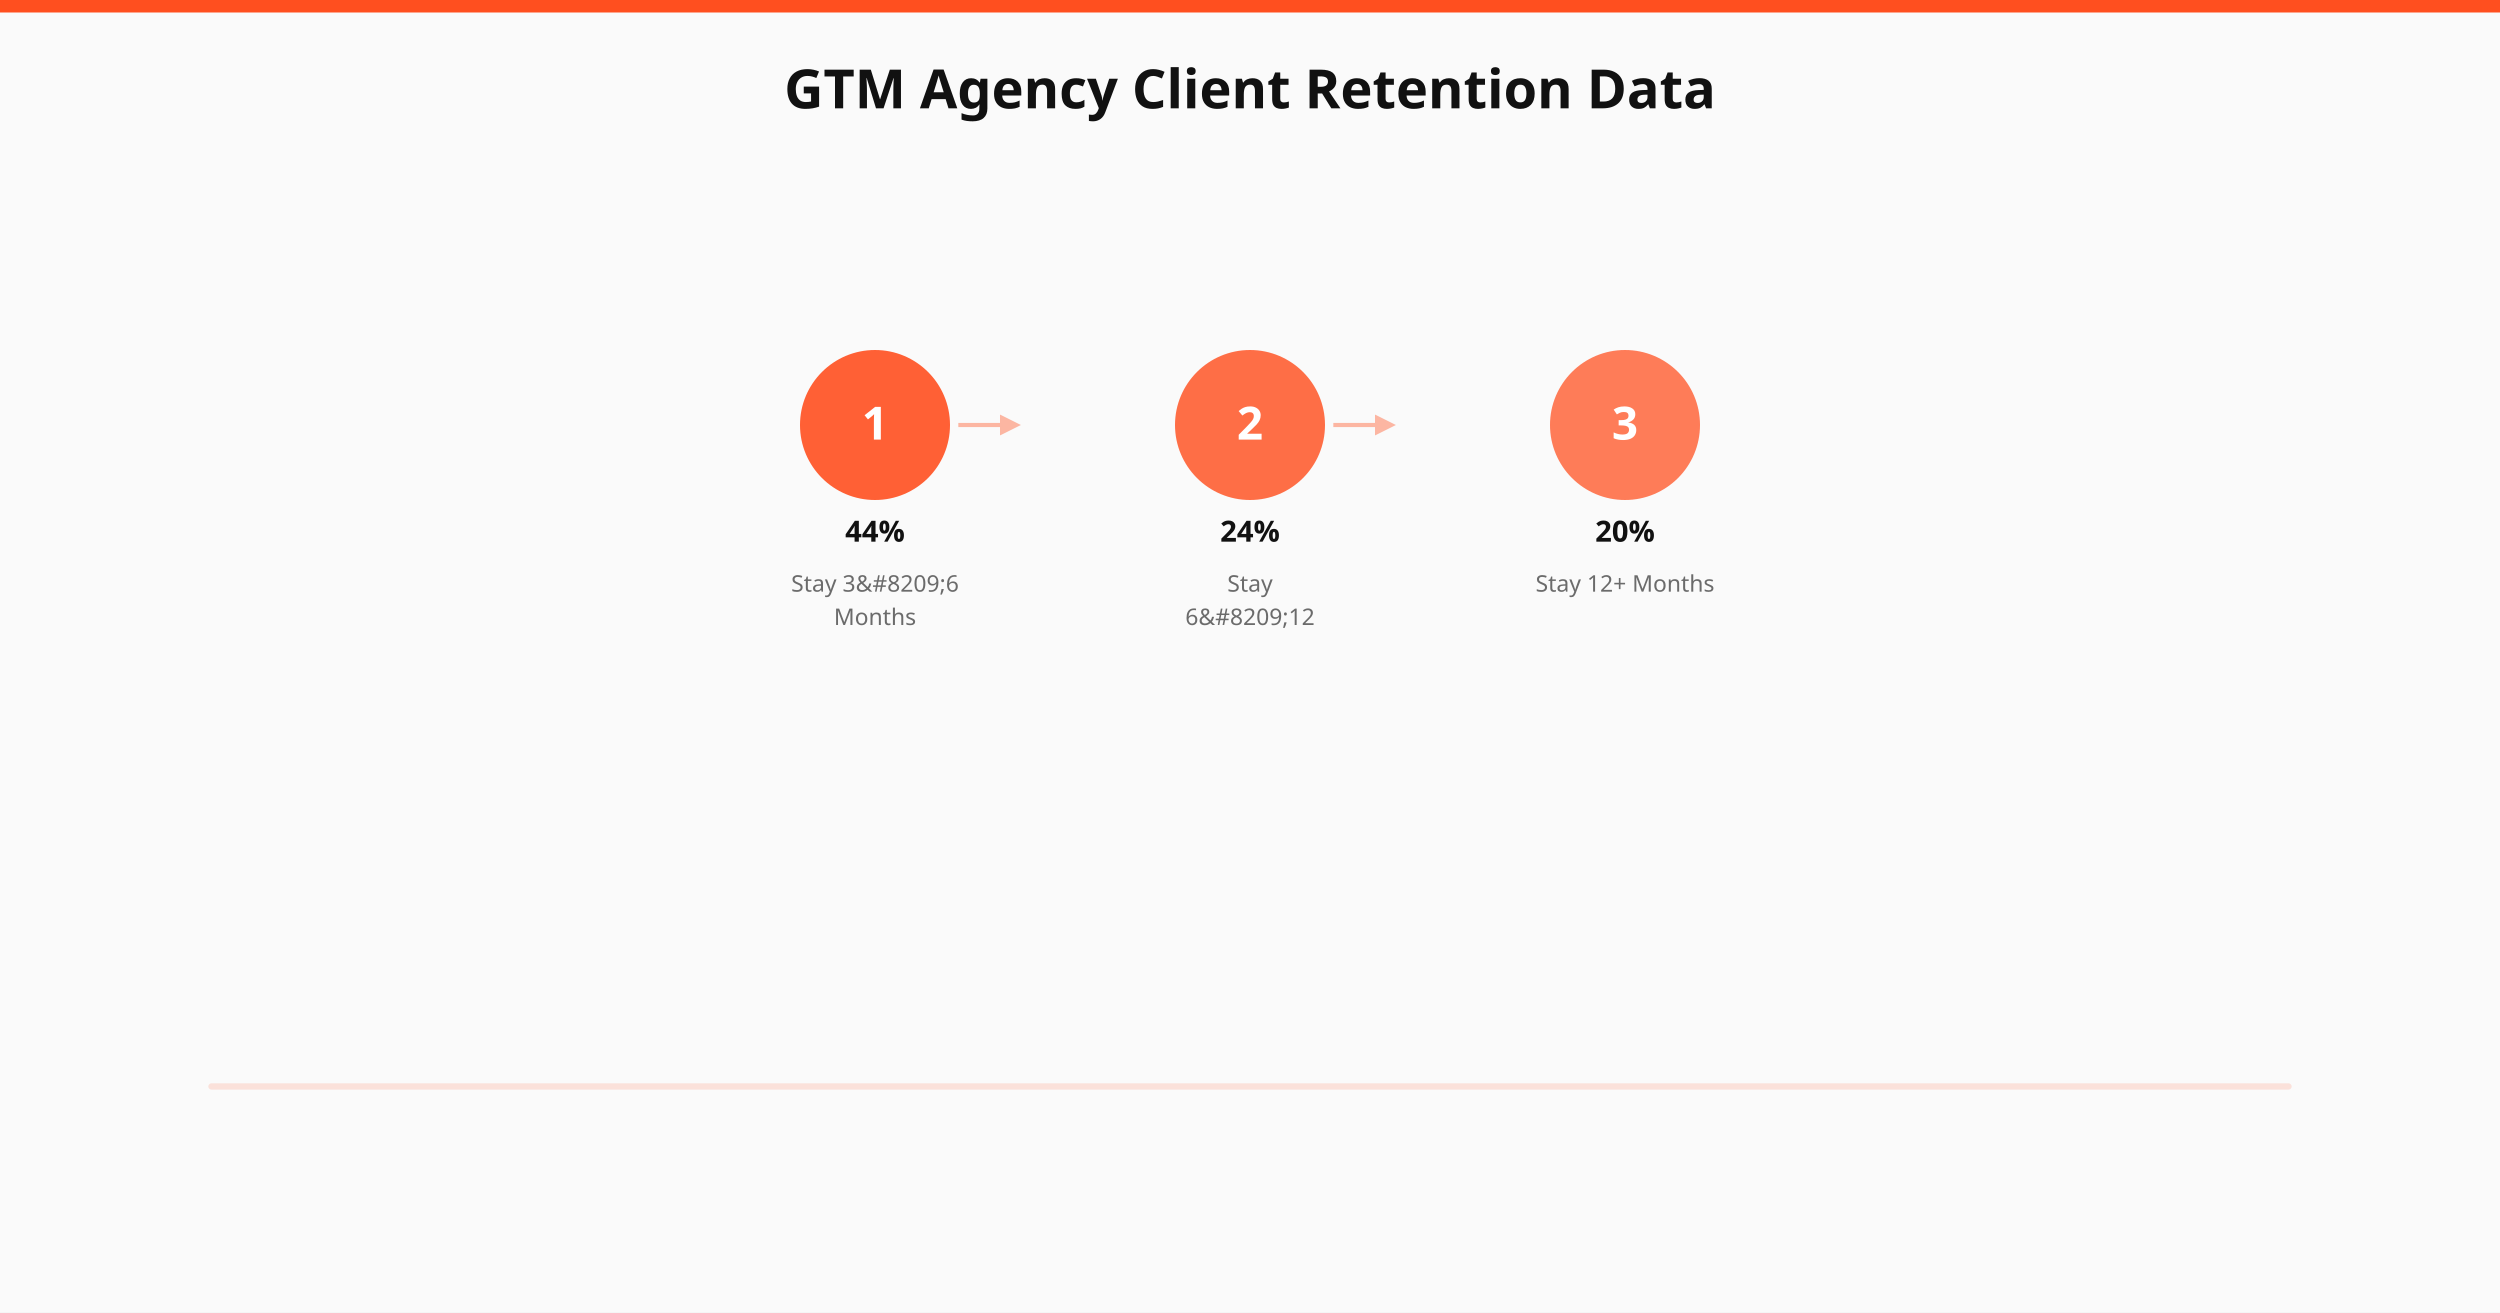
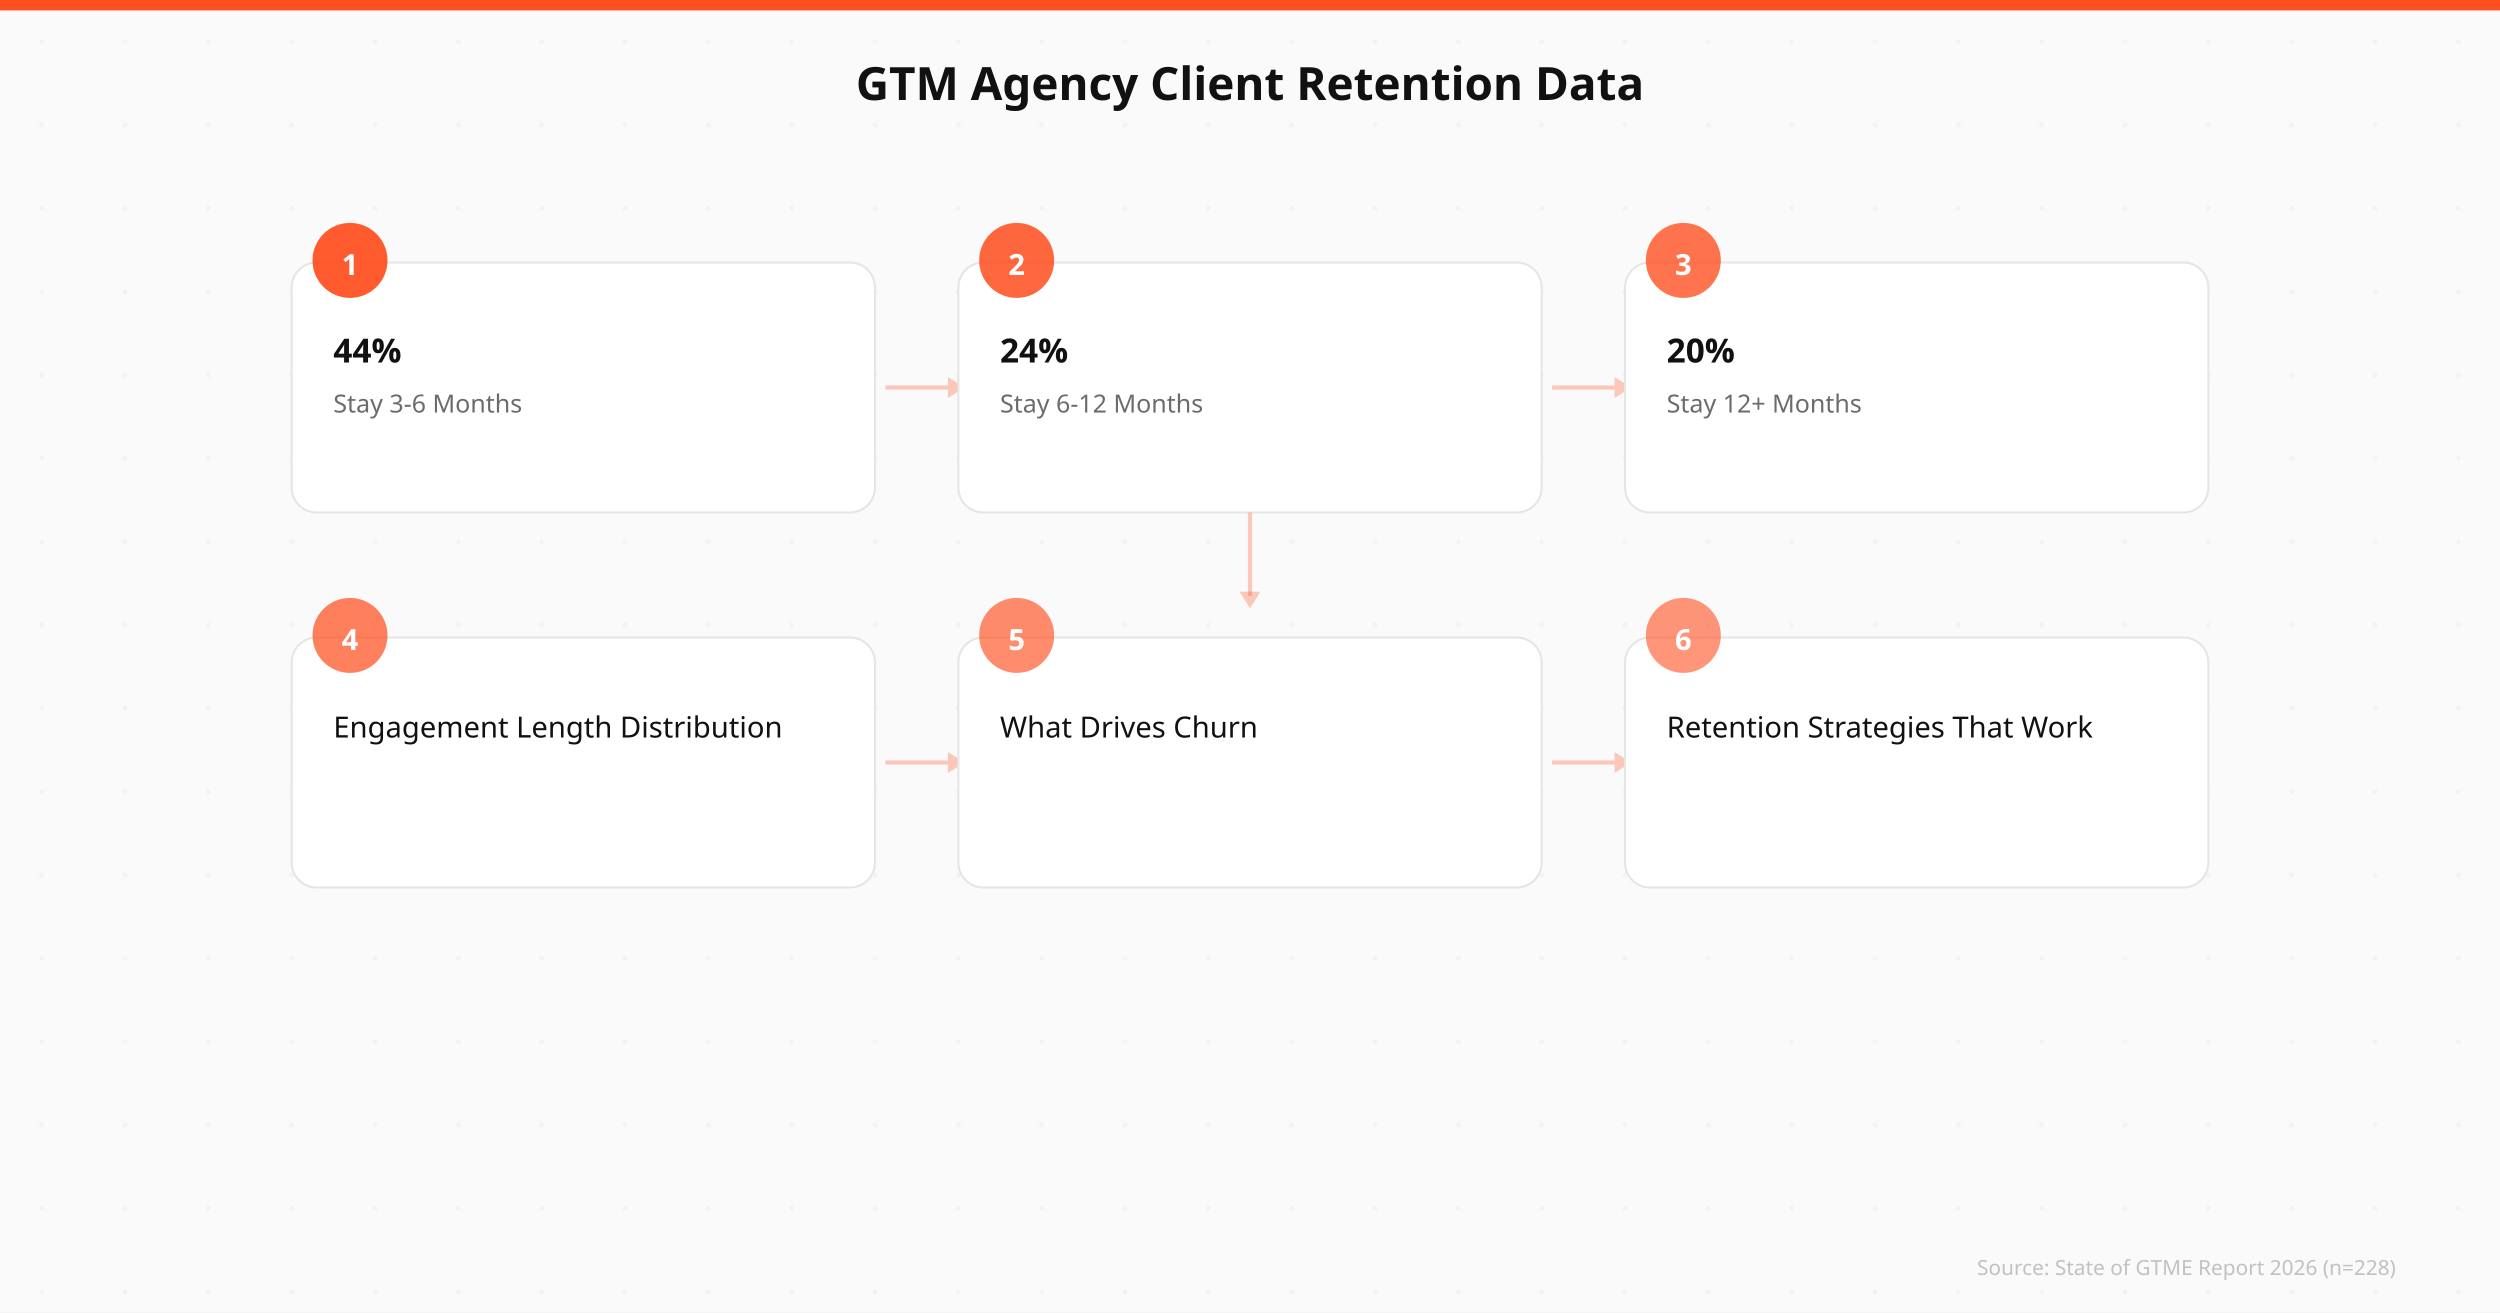
<svg xmlns="http://www.w3.org/2000/svg" viewBox="0 0 1200 630" width="1200" height="630">
+   <defs>
+     <pattern id="dots" x="0" y="0" width="40" height="40" patternUnits="userSpaceOnUse">
+       <circle cx="20" cy="20" r="1.2" fill="#FF4F1F" opacity="0.06" />
+     </pattern>
+   </defs>
  <rect width="1200" height="630" fill="#FAFAFA" />
-   <rect x="0" y="0" width="1200" height="6" fill="#FF4F1F" />
-   <text x="600" y="52" text-anchor="middle" font-family="Sora, sans-serif" font-size="26" font-weight="700" fill="#111111">GTM Agency Client Retention Data</text>
-   <circle cx="420.0" cy="204" r="36" fill="#FF4F1F" opacity="0.9" />
-   <text x="420.0" y="211" text-anchor="middle" font-family="Sora, sans-serif" font-size="22" font-weight="700" fill="white">1</text>
-   <text x="420.0" y="260" text-anchor="middle" font-family="Sora, sans-serif" font-size="14" font-weight="600" fill="#111111">44%</text>
-   <text x="420.0" y="284" text-anchor="middle" font-family="Plus Jakarta Sans, sans-serif" font-size="11" fill="#6B6B6B">Stay 3&amp;#8209;6</text>
-   <text x="420.0" y="300" text-anchor="middle" font-family="Plus Jakarta Sans, sans-serif" font-size="11" fill="#6B6B6B">Months</text>
-   <line x1="460.0" y1="204" x2="480.0" y2="204" stroke="#FF4F1F" stroke-width="2" opacity="0.4" />
-   <polygon points="480.0,199 490.0,204 480.0,209" fill="#FF4F1F" opacity="0.4" />
-   <circle cx="600.0" cy="204" r="36" fill="#FF4F1F" opacity="0.82" />
-   <text x="600.0" y="211" text-anchor="middle" font-family="Sora, sans-serif" font-size="22" font-weight="700" fill="white">2</text>
-   <text x="600.0" y="260" text-anchor="middle" font-family="Sora, sans-serif" font-size="14" font-weight="600" fill="#111111">24%</text>
-   <text x="600.0" y="284" text-anchor="middle" font-family="Plus Jakarta Sans, sans-serif" font-size="11" fill="#6B6B6B">Stay</text>
-   <text x="600.0" y="300" text-anchor="middle" font-family="Plus Jakarta Sans, sans-serif" font-size="11" fill="#6B6B6B">6&amp;#8209;12</text>
-   <line x1="640.0" y1="204" x2="660.0" y2="204" stroke="#FF4F1F" stroke-width="2" opacity="0.4" />
-   <polygon points="660.0,199 670.0,204 660.0,209" fill="#FF4F1F" opacity="0.4" />
-   <circle cx="780.0" cy="204" r="36" fill="#FF4F1F" opacity="0.74" />
-   <text x="780.0" y="211" text-anchor="middle" font-family="Sora, sans-serif" font-size="22" font-weight="700" fill="white">3</text>
-   <text x="780.0" y="260" text-anchor="middle" font-family="Sora, sans-serif" font-size="14" font-weight="600" fill="#111111">20%</text>
-   <text x="780.0" y="284" text-anchor="middle" font-family="Plus Jakarta Sans, sans-serif" font-size="11" fill="#6B6B6B">Stay 12+ Months</text>
-   <rect x="100" y="520" width="1000" height="3" rx="1.5" fill="#FF4F1F" opacity="0.15" />
+   <rect width="1200" height="630" fill="url(#dots)" />
+   <rect x="0" y="0" width="1200" height="5" fill="#FF4F1F" />
+   <text x="600" y="48" text-anchor="middle" font-family="Sora, sans-serif" font-size="22" font-weight="700" fill="#111111">GTM Agency Client Retention Data</text>
+   <rect x="140.0" y="126" width="280" height="120" rx="12" fill="white" stroke="#E5E5E5" stroke-width="1" />
+   <circle cx="168.0" cy="125" r="18" fill="#FF4F1F" opacity="0.93" />
+   <text x="168.0" y="132" text-anchor="middle" font-family="Sora, sans-serif" font-size="14" font-weight="700" fill="white">1</text>
+   <text x="160.0" y="174" font-family="Sora, sans-serif" font-size="16" font-weight="600" fill="#111111">44%</text>
+   <text x="160.0" y="198" font-family="Plus Jakarta Sans, sans-serif" font-size="12" fill="#6B6B6B">Stay 3‑6 Months</text>
+   <line x1="425.0" y1="186" x2="455.0" y2="186" stroke="#FF4F1F" stroke-width="2" opacity="0.3" />
+   <polygon points="455.0,181 463.0,186 455.0,191" fill="#FF4F1F" opacity="0.3" />
+   <rect x="460.0" y="126" width="280" height="120" rx="12" fill="white" stroke="#E5E5E5" stroke-width="1" />
+   <circle cx="488.0" cy="125" r="18" fill="#FF4F1F" opacity="0.86" />
+   <text x="488.0" y="132" text-anchor="middle" font-family="Sora, sans-serif" font-size="14" font-weight="700" fill="white">2</text>
+   <text x="480.0" y="174" font-family="Sora, sans-serif" font-size="16" font-weight="600" fill="#111111">24%</text>
+   <text x="480.0" y="198" font-family="Plus Jakarta Sans, sans-serif" font-size="12" fill="#6B6B6B">Stay 6‑12 Months</text>
+   <line x1="745.0" y1="186" x2="775.0" y2="186" stroke="#FF4F1F" stroke-width="2" opacity="0.3" />
+   <polygon points="775.0,181 783.0,186 775.0,191" fill="#FF4F1F" opacity="0.3" />
+   <rect x="780.0" y="126" width="280" height="120" rx="12" fill="white" stroke="#E5E5E5" stroke-width="1" />
+   <circle cx="808.0" cy="125" r="18" fill="#FF4F1F" opacity="0.79" />
+   <text x="808.0" y="132" text-anchor="middle" font-family="Sora, sans-serif" font-size="14" font-weight="700" fill="white">3</text>
+   <text x="800.0" y="174" font-family="Sora, sans-serif" font-size="16" font-weight="600" fill="#111111">20%</text>
+   <text x="800.0" y="198" font-family="Plus Jakarta Sans, sans-serif" font-size="12" fill="#6B6B6B">Stay 12+ Months</text>
+   <line x1="600" y1="246" x2="600" y2="286" stroke="#FF4F1F" stroke-width="2" opacity="0.3" />
+   <polygon points="595,284 600,292 605,284" fill="#FF4F1F" opacity="0.3" />
+   <rect x="140.0" y="306" width="280" height="120" rx="12" fill="white" stroke="#E5E5E5" stroke-width="1" />
+   <circle cx="168.0" cy="305" r="18" fill="#FF4F1F" opacity="0.72" />
+   <text x="168.0" y="312" text-anchor="middle" font-family="Sora, sans-serif" font-size="14" font-weight="700" fill="white">4</text>
+   <text x="160.0" y="354" font-family="Sora, sans-serif" font-size="14" font-weight="500" fill="#111111">Engagement Length Distribution</text>
+   <line x1="425.0" y1="366" x2="455.0" y2="366" stroke="#FF4F1F" stroke-width="2" opacity="0.3" />
+   <polygon points="455.0,361 463.0,366 455.0,371" fill="#FF4F1F" opacity="0.3" />
+   <rect x="460.0" y="306" width="280" height="120" rx="12" fill="white" stroke="#E5E5E5" stroke-width="1" />
+   <circle cx="488.0" cy="305" r="18" fill="#FF4F1F" opacity="0.65" />
+   <text x="488.0" y="312" text-anchor="middle" font-family="Sora, sans-serif" font-size="14" font-weight="700" fill="white">5</text>
+   <text x="480.0" y="354" font-family="Sora, sans-serif" font-size="14" font-weight="500" fill="#111111">What Drives Churn</text>
+   <line x1="745.0" y1="366" x2="775.0" y2="366" stroke="#FF4F1F" stroke-width="2" opacity="0.3" />
+   <polygon points="775.0,361 783.0,366 775.0,371" fill="#FF4F1F" opacity="0.3" />
+   <rect x="780.0" y="306" width="280" height="120" rx="12" fill="white" stroke="#E5E5E5" stroke-width="1" />
+   <circle cx="808.0" cy="305" r="18" fill="#FF4F1F" opacity="0.6" />
+   <text x="808.0" y="312" text-anchor="middle" font-family="Sora, sans-serif" font-size="14" font-weight="700" fill="white">6</text>
+   <text x="800.0" y="354" font-family="Sora, sans-serif" font-size="14" font-weight="500" fill="#111111">Retention Strategies That Work</text>
+   <text x="1150" y="612" text-anchor="end" font-family="Plus Jakarta Sans, sans-serif" font-size="10" fill="#6B6B6B" opacity="0.4">Source: State of GTME Report 2026 (n=228)</text>
</svg>
